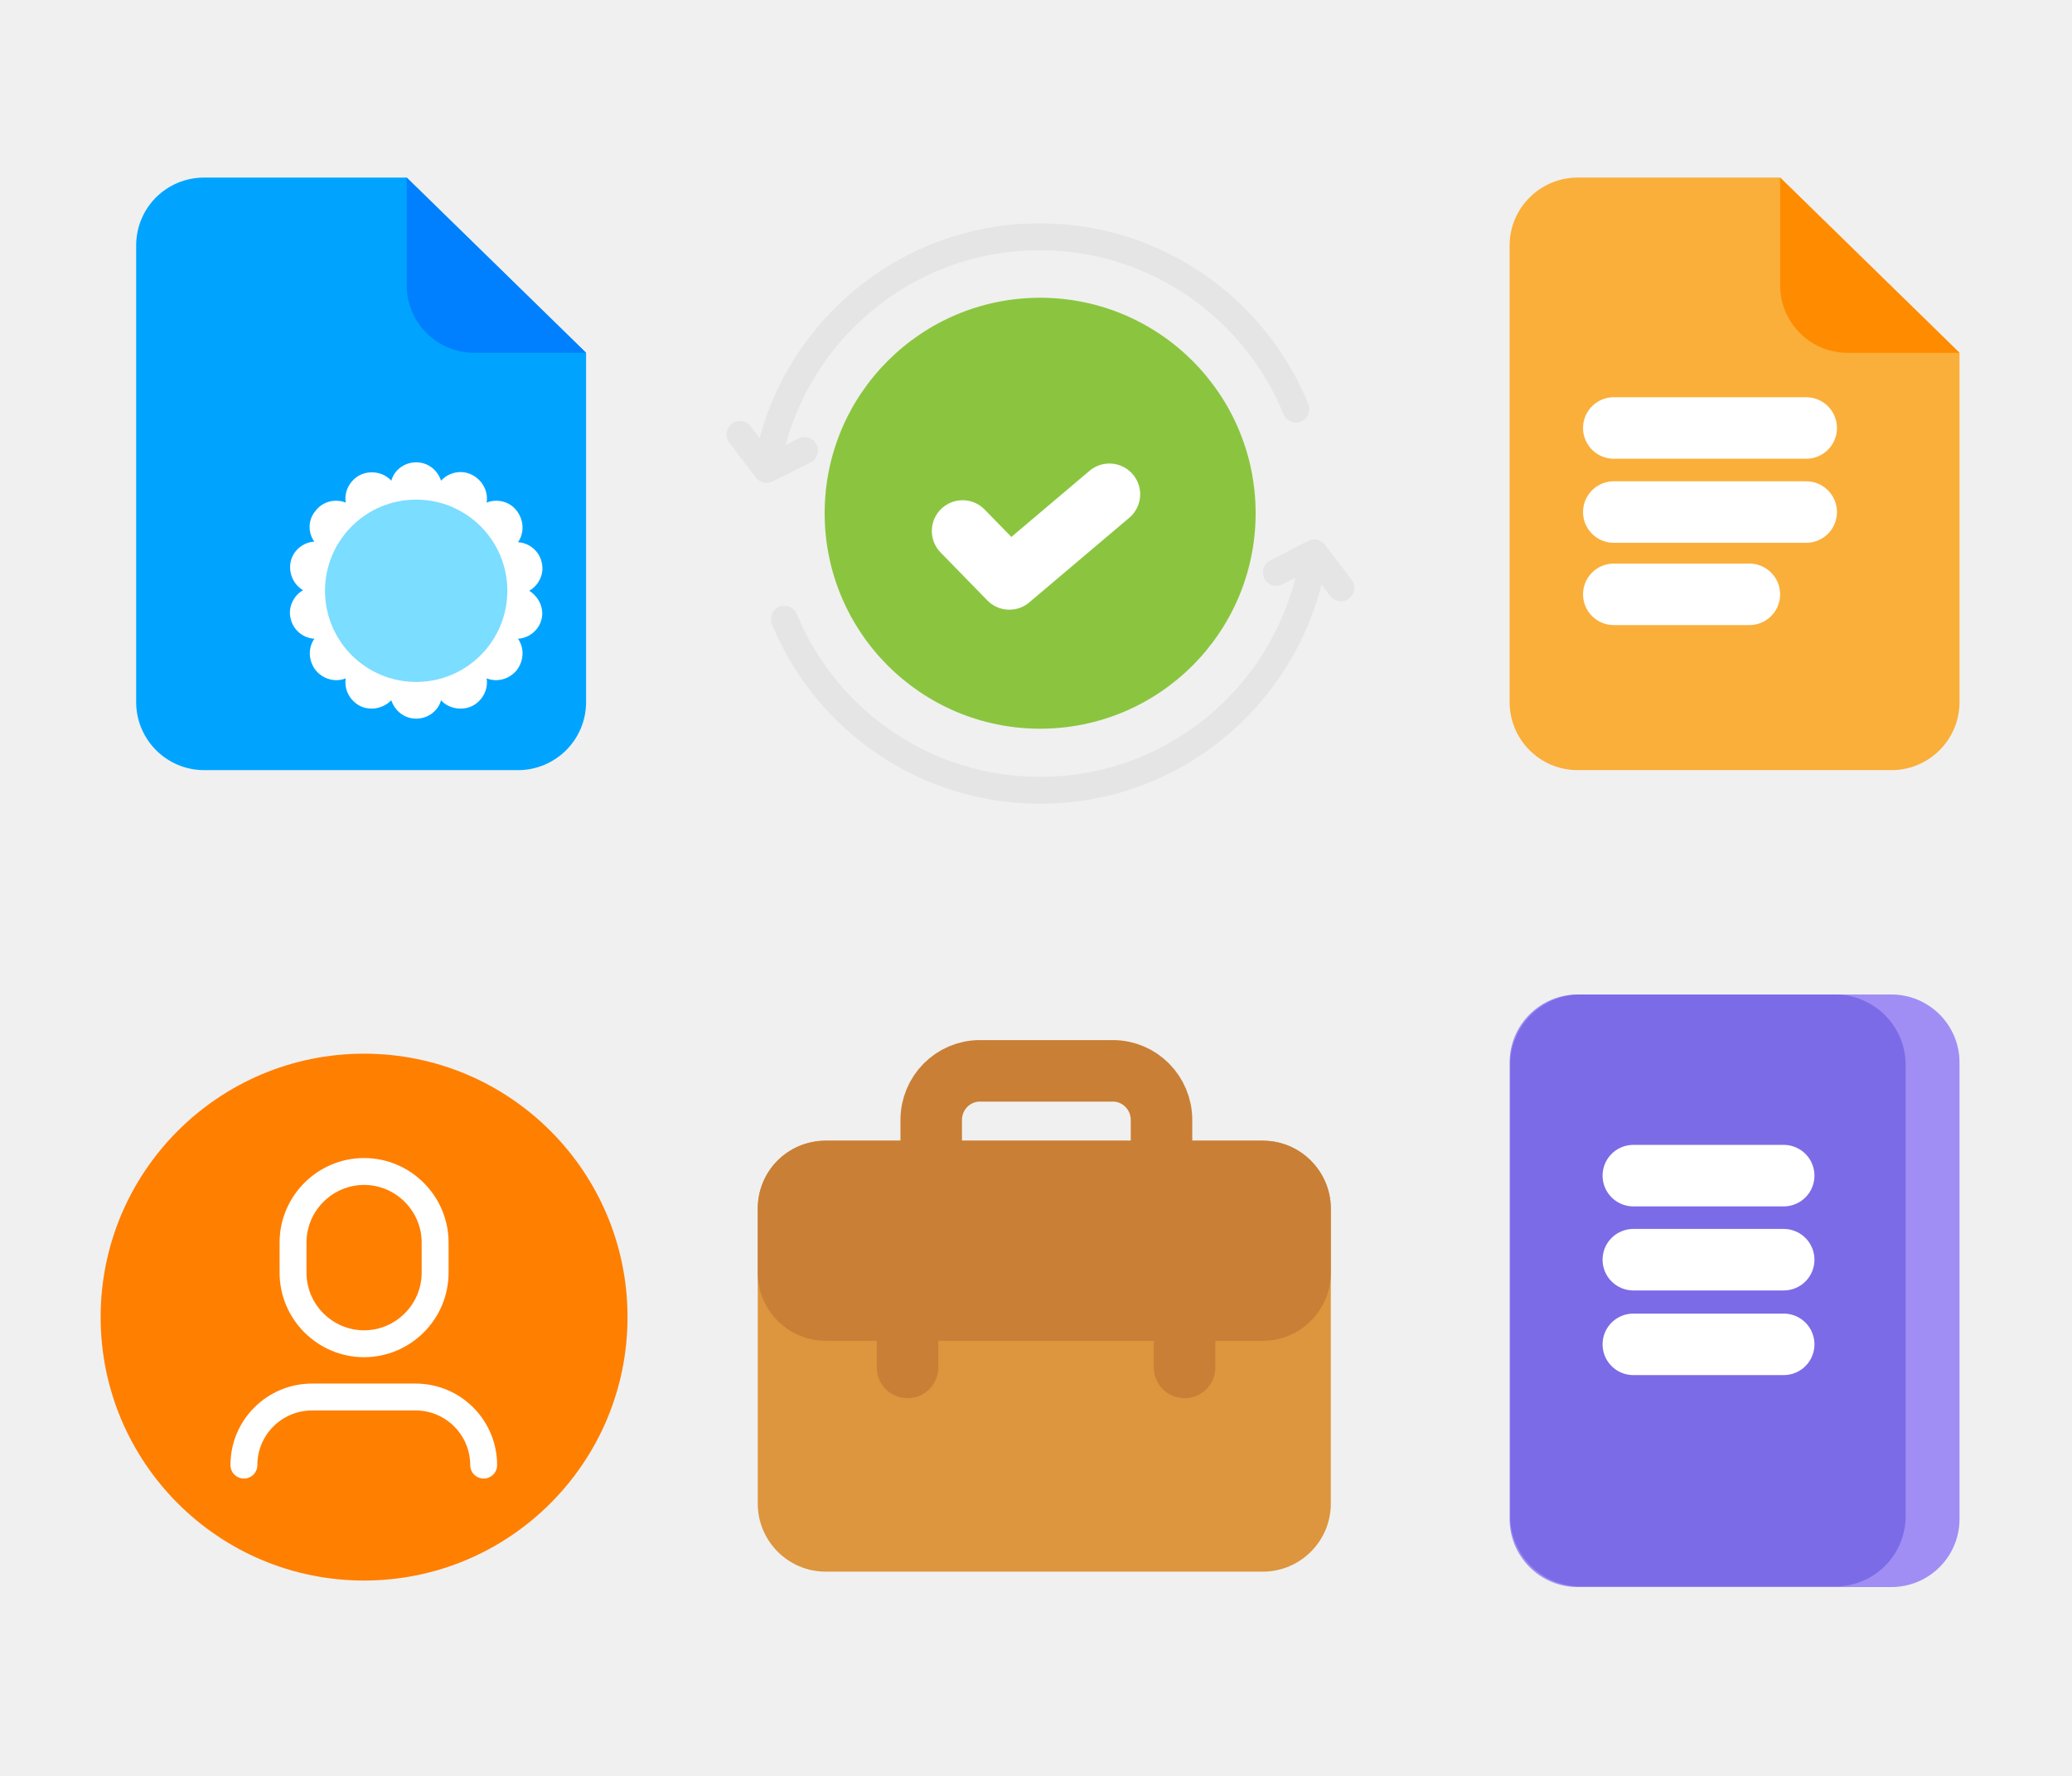
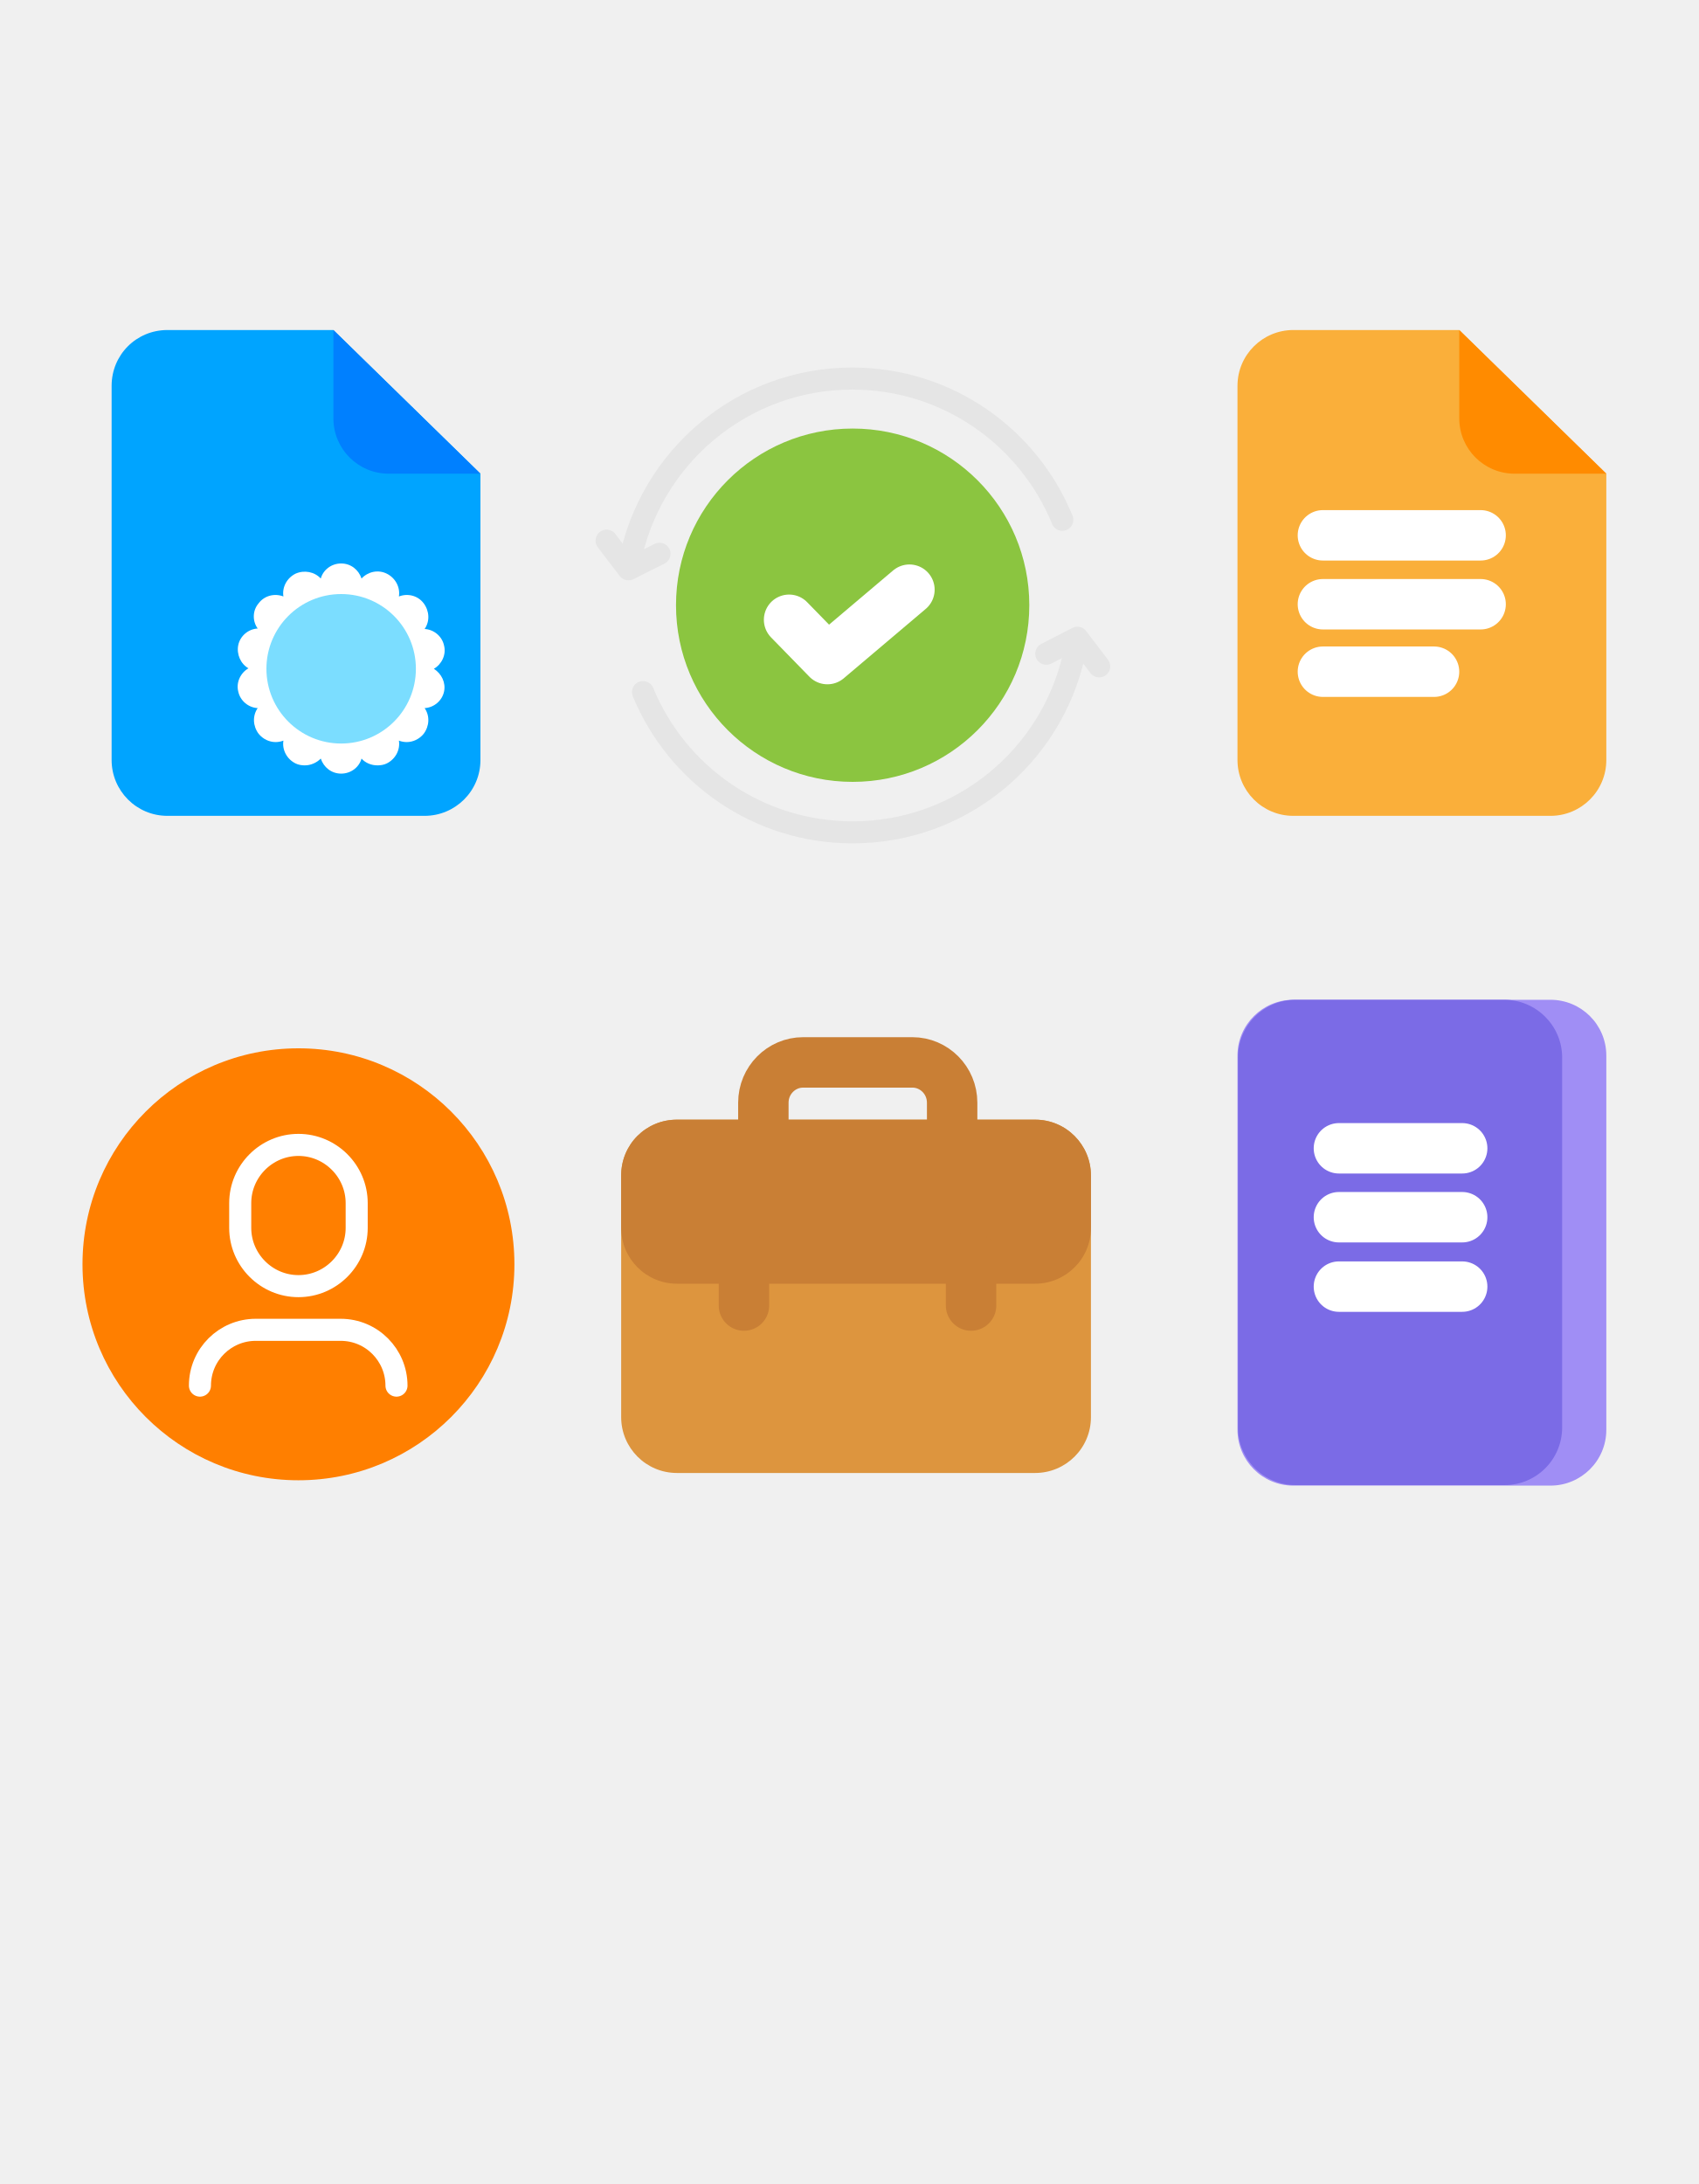
- <svg xmlns="http://www.w3.org/2000/svg" version="1.1" id="Layer_1" x="0px" y="0px" viewBox="0 0 350 300" style="enable-background:new 0 0 350 300;" xml:space="preserve">
+ <svg xmlns="http://www.w3.org/2000/svg" version="1.1" id="Layer_1" x="0px" y="0px" viewBox="0 0 350 450" style="enable-background:new 0 0 350 450;" xml:space="preserve">
  <style type="text/css">
	.st0{fill:#00A4FF;}
	.st1{fill:#FFFFFF;}
	.st2{fill:#7BDDFF;}
	.st3{fill:#0080FF;}
	.st4{fill:#8BC540;}
	.st5{fill:none;stroke:#E5E5E5;stroke-width:4.545;stroke-linecap:round;stroke-linejoin:round;stroke-miterlimit:10;}
	.st6{fill:none;stroke:#FFFFFF;stroke-width:10.39;stroke-linecap:round;stroke-linejoin:round;stroke-miterlimit:10;}
	.st7{fill:#FAAF3A;}
	.st8{fill:#FF8B00;}
	.st9{fill:#FF7F00;}
	.st10{fill:none;stroke:#FFFFFF;stroke-width:4.545;stroke-linecap:round;stroke-linejoin:round;stroke-miterlimit:10;}
	.st11{fill:#DD953E;}
	.st12{fill:none;stroke:#C97F35;stroke-width:10.39;stroke-linecap:round;stroke-linejoin:round;stroke-miterlimit:10;}
	.st13{fill:#C97F35;}
	.st14{fill:#A08EF5;}
	.st15{fill:#7B6BE6;}
</style>
-   <path class="st0" d="M68.7,30H34.5C28.1,30,23,35.1,23,41.5v77.1c0,6.3,5.1,11.5,11.5,11.5h53c6.3,0,11.5-5.1,11.5-11.5v-59L68.7,30  z" />
-   <path class="st1" d="M89.4,99.8c1.6-0.9,2.6-2.9,2.1-4.8c-0.4-1.9-2.1-3.3-4-3.4c1.1-1.6,1-3.7-0.2-5.3c-1.2-1.6-3.3-2.1-5.1-1.4  c0.3-1.9-0.7-3.8-2.5-4.7c-1.8-0.9-3.9-0.4-5.2,1c-0.6-1.8-2.2-3.1-4.2-3.1s-3.7,1.3-4.2,3.1c-1.3-1.4-3.4-1.8-5.2-1  c-1.8,0.9-2.8,2.8-2.5,4.7c-1.8-0.7-3.9-0.2-5.1,1.4C52,87.8,52,90,53.1,91.5c-1.9,0.1-3.6,1.5-4,3.4s0.5,3.9,2.1,4.8  c-1.6,0.9-2.6,2.9-2.1,4.8c0.4,1.9,2.1,3.3,4,3.4c-1.1,1.6-1,3.7,0.2,5.3c0.9,1.1,2.2,1.7,3.5,1.7c0.5,0,1.1-0.1,1.6-0.3  c-0.3,1.9,0.7,3.8,2.5,4.7c0.6,0.3,1.3,0.4,1.9,0.4c1.2,0,2.4-0.5,3.3-1.4c0.6,1.8,2.2,3.1,4.2,3.1s3.7-1.3,4.2-3.1  c0.8,0.9,2,1.4,3.3,1.4c0.6,0,1.3-0.1,1.9-0.4c1.8-0.9,2.8-2.8,2.5-4.7c0.5,0.2,1.1,0.3,1.6,0.3c1.3,0,2.6-0.6,3.5-1.7  c1.2-1.6,1.3-3.7,0.2-5.3c1.9-0.1,3.6-1.5,4-3.4C91.9,102.7,91,100.8,89.4,99.8z" />
-   <ellipse class="st2" cx="70.3" cy="99.8" rx="15.4" ry="15.4" />
-   <path class="st3" d="M80.1,59.6H99L68.7,30v18.2C68.7,54.5,73.8,59.6,80.1,59.6z" />
-   <circle class="st4" cx="175.7" cy="86.7" r="36.4" />
-   <path class="st5" d="M129.7,78.1c4.1-21.7,23.1-38.1,45.9-38.1c19.6,0,36.3,12,43.3,29.1" />
-   <path class="st5" d="M221.3,97c-4.7,20.9-23.3,36.5-45.6,36.5c-19.5,0-36.2-11.9-43.2-28.9" />
-   <polyline class="st6" points="162.6,89.7 170.5,97.8 187.4,83.5 " />
-   <polyline class="st5" points="125,73.4 129.5,79.3 135.9,76.1 " />
-   <polyline class="st5" points="226.5,99.3 222,93.4 215.6,96.7 " />
-   <path class="st7" d="M300.7,30h-34.2c-6.3,0-11.5,5.1-11.5,11.5v77.1c0,6.3,5.1,11.5,11.5,11.5h53c6.3,0,11.5-5.1,11.5-11.5v-59  L300.7,30z" />
-   <path class="st8" d="M312.1,59.6H331L300.7,30v18.2C300.7,54.5,305.8,59.6,312.1,59.6z" />
-   <line class="st6" x1="272.6" y1="72.3" x2="305.1" y2="72.3" />
-   <line class="st6" x1="272.6" y1="86.5" x2="305.1" y2="86.5" />
-   <line class="st6" x1="272.6" y1="100.4" x2="295.5" y2="100.4" />
-   <circle class="st9" cx="61.5" cy="222.5" r="44.5" />
-   <path class="st10" d="M81.7,247.5c0-6.3-5.1-11.5-11.5-11.5H52.7c-6.3,0-11.5,5.1-11.5,11.5" />
-   <path class="st10" d="M61.5,227L61.5,227c-6.6,0-12-5.4-12-12v-5.1c0-6.6,5.4-12,12-12l0,0c6.6,0,12,5.4,12,12v5.1  C73.5,221.6,68.1,227,61.5,227z" />
-   <path class="st11" d="M128,204.2V254c0,6.3,5.1,11.5,11.5,11.5h73.8c6.3,0,11.5-5.1,11.5-11.5v-49.8c0-6.3-5.1-11.5-11.5-11.5h-73.8  C133.1,192.7,128,197.8,128,204.2z" />
-   <path class="st12" d="M196.2,196.7v-7.5c0-4.6-3.7-8.3-8.2-8.3h-22.5c-4.5,0-8.2,3.7-8.2,8.3v7.5" />
-   <path class="st13" d="M128,204.2V215c0,6.3,5.1,11.5,11.5,11.5h73.8c6.3,0,11.5-5.1,11.5-11.5v-10.8c0-6.3-5.1-11.5-11.5-11.5h-73.8  C133.1,192.7,128,197.8,128,204.2z" />
-   <line class="st12" x1="153.3" y1="220.9" x2="153.3" y2="231" />
-   <line class="st12" x1="200.1" y1="220.9" x2="200.1" y2="231" />
-   <path class="st14" d="M319.5,168h-53c-6.3,0-11.5,5.1-11.5,11.5v77.1c0,6.3,5.1,11.5,11.5,11.5h53c6.3,0,11.5-5.1,11.5-11.5v-77.1  C331,173.1,325.8,168,319.5,168z" />
-   <path class="st15" d="M310,168h-43c-6.6,0-11.9,5.3-11.9,11.9v76.2c0,6.6,5.3,11.9,11.9,11.9h43c6.6,0,11.9-5.3,11.9-11.9v-76.2  C321.9,173.3,316.5,168,310,168z" />
-   <line class="st6" x1="275.9" y1="198.6" x2="301.3" y2="198.6" />
-   <line class="st6" x1="275.9" y1="212.8" x2="301.3" y2="212.8" />
-   <line class="st6" x1="275.9" y1="227.1" x2="301.3" y2="227.1" />
+   <path class="st0" d="M68.7,68H34.5C28.1,68,23,73.1,23,79.5v77.1c0,6.3,5.1,11.5,11.5,11.5h53c6.3,0,11.5-5.1,11.5-11.5v-59L68.7,68  z" />
+   <path class="st1" d="M89.4,137.8c1.6-0.9,2.6-2.9,2.1-4.8c-0.4-1.9-2.1-3.3-4-3.4c1.1-1.6,1-3.7-0.2-5.3c-1.2-1.6-3.3-2.1-5.1-1.4  c0.3-1.9-0.7-3.8-2.5-4.7c-1.8-0.9-3.9-0.4-5.2,1c-0.6-1.8-2.2-3.1-4.2-3.1s-3.7,1.3-4.2,3.1c-1.3-1.4-3.4-1.8-5.2-1  c-1.8,0.9-2.8,2.8-2.5,4.7c-1.8-0.7-3.9-0.2-5.1,1.4c-1.3,1.5-1.3,3.7-0.2,5.2c-1.9,0.1-3.6,1.5-4,3.4c-0.4,1.9,0.5,3.9,2.1,4.8  c-1.6,0.9-2.6,2.9-2.1,4.8c0.4,1.9,2.1,3.3,4,3.4c-1.1,1.6-1,3.7,0.2,5.3c0.9,1.1,2.2,1.7,3.5,1.7c0.5,0,1.1-0.1,1.6-0.3  c-0.3,1.9,0.7,3.8,2.5,4.7c0.6,0.3,1.3,0.4,1.9,0.4c1.2,0,2.4-0.5,3.3-1.4c0.6,1.8,2.2,3.1,4.2,3.1s3.7-1.3,4.2-3.1  c0.8,0.9,2,1.4,3.3,1.4c0.6,0,1.3-0.1,1.9-0.4c1.8-0.9,2.8-2.8,2.5-4.7c0.5,0.2,1.1,0.3,1.6,0.3c1.3,0,2.6-0.6,3.5-1.7  c1.2-1.6,1.3-3.7,0.2-5.3c1.9-0.1,3.6-1.5,4-3.4C91.9,140.7,91,138.8,89.4,137.8z" />
+   <ellipse class="st2" cx="70.3" cy="137.8" rx="15.4" ry="15.4" />
+   <path class="st3" d="M80.1,97.6H99L68.7,68v18.2C68.7,92.5,73.8,97.6,80.1,97.6z" />
+   <circle class="st4" cx="175.7" cy="124.7" r="36.4" />
+   <path class="st5" d="M129.7,116.1c4.1-21.7,23.1-38.1,45.9-38.1c19.6,0,36.3,12,43.3,29.1" />
+   <path class="st5" d="M221.3,135c-4.7,20.9-23.3,36.5-45.6,36.5c-19.5,0-36.2-11.9-43.2-28.9" />
+   <polyline class="st6" points="162.6,127.7 170.5,135.8 187.4,121.5 " />
+   <polyline class="st5" points="125,111.4 129.5,117.3 135.9,114.1 " />
+   <polyline class="st5" points="226.5,137.3 222,131.4 215.6,134.7 " />
+   <path class="st7" d="M300.7,68h-34.2c-6.3,0-11.5,5.1-11.5,11.5v77.1c0,6.3,5.1,11.5,11.5,11.5h53c6.3,0,11.5-5.1,11.5-11.5v-59  L300.7,68z" />
+   <path class="st8" d="M312.1,97.6H331L300.7,68v18.2C300.7,92.5,305.8,97.6,312.1,97.6z" />
+   <line class="st6" x1="272.6" y1="110.3" x2="305.1" y2="110.3" />
+   <line class="st6" x1="272.6" y1="124.5" x2="305.1" y2="124.5" />
+   <line class="st6" x1="272.6" y1="138.4" x2="295.5" y2="138.4" />
+   <circle class="st9" cx="61.5" cy="260.5" r="44.5" />
+   <path class="st10" d="M81.7,285.5c0-6.3-5.1-11.5-11.5-11.5H52.7c-6.3,0-11.5,5.1-11.5,11.5" />
+   <path class="st10" d="M61.5,265L61.5,265c-6.6,0-12-5.4-12-12v-5.1c0-6.6,5.4-12,12-12l0,0c6.6,0,12,5.4,12,12v5.1  C73.5,259.6,68.1,265,61.5,265z" />
+   <path class="st11" d="M128,242.2V292c0,6.3,5.1,11.5,11.5,11.5h73.8c6.3,0,11.5-5.1,11.5-11.5v-49.8c0-6.3-5.1-11.5-11.5-11.5h-73.8  C133.1,230.7,128,235.8,128,242.2z" />
+   <path class="st12" d="M196.2,234.7v-7.5c0-4.6-3.7-8.3-8.2-8.3h-22.5c-4.5,0-8.2,3.7-8.2,8.3v7.5" />
+   <path class="st13" d="M128,242.2V253c0,6.3,5.1,11.5,11.5,11.5h73.8c6.3,0,11.5-5.1,11.5-11.5v-10.8c0-6.3-5.1-11.5-11.5-11.5h-73.8  C133.1,230.7,128,235.8,128,242.2z" />
+   <line class="st12" x1="153.3" y1="258.9" x2="153.3" y2="269" />
+   <line class="st12" x1="200.1" y1="258.9" x2="200.1" y2="269" />
+   <path class="st14" d="M319.5,206h-53c-6.3,0-11.5,5.1-11.5,11.5v77.1c0,6.3,5.1,11.5,11.5,11.5h53c6.3,0,11.5-5.1,11.5-11.5v-77.1  C331,211.1,325.8,206,319.5,206z" />
+   <path class="st15" d="M310,206h-43c-6.6,0-11.9,5.3-11.9,11.9v76.2c0,6.6,5.3,11.9,11.9,11.9h43c6.6,0,11.9-5.3,11.9-11.9v-76.2  C321.9,211.3,316.5,206,310,206z" />
+   <line class="st6" x1="275.9" y1="236.6" x2="301.3" y2="236.6" />
+   <line class="st6" x1="275.9" y1="250.8" x2="301.3" y2="250.8" />
+   <line class="st6" x1="275.9" y1="265.1" x2="301.3" y2="265.1" />
</svg>
